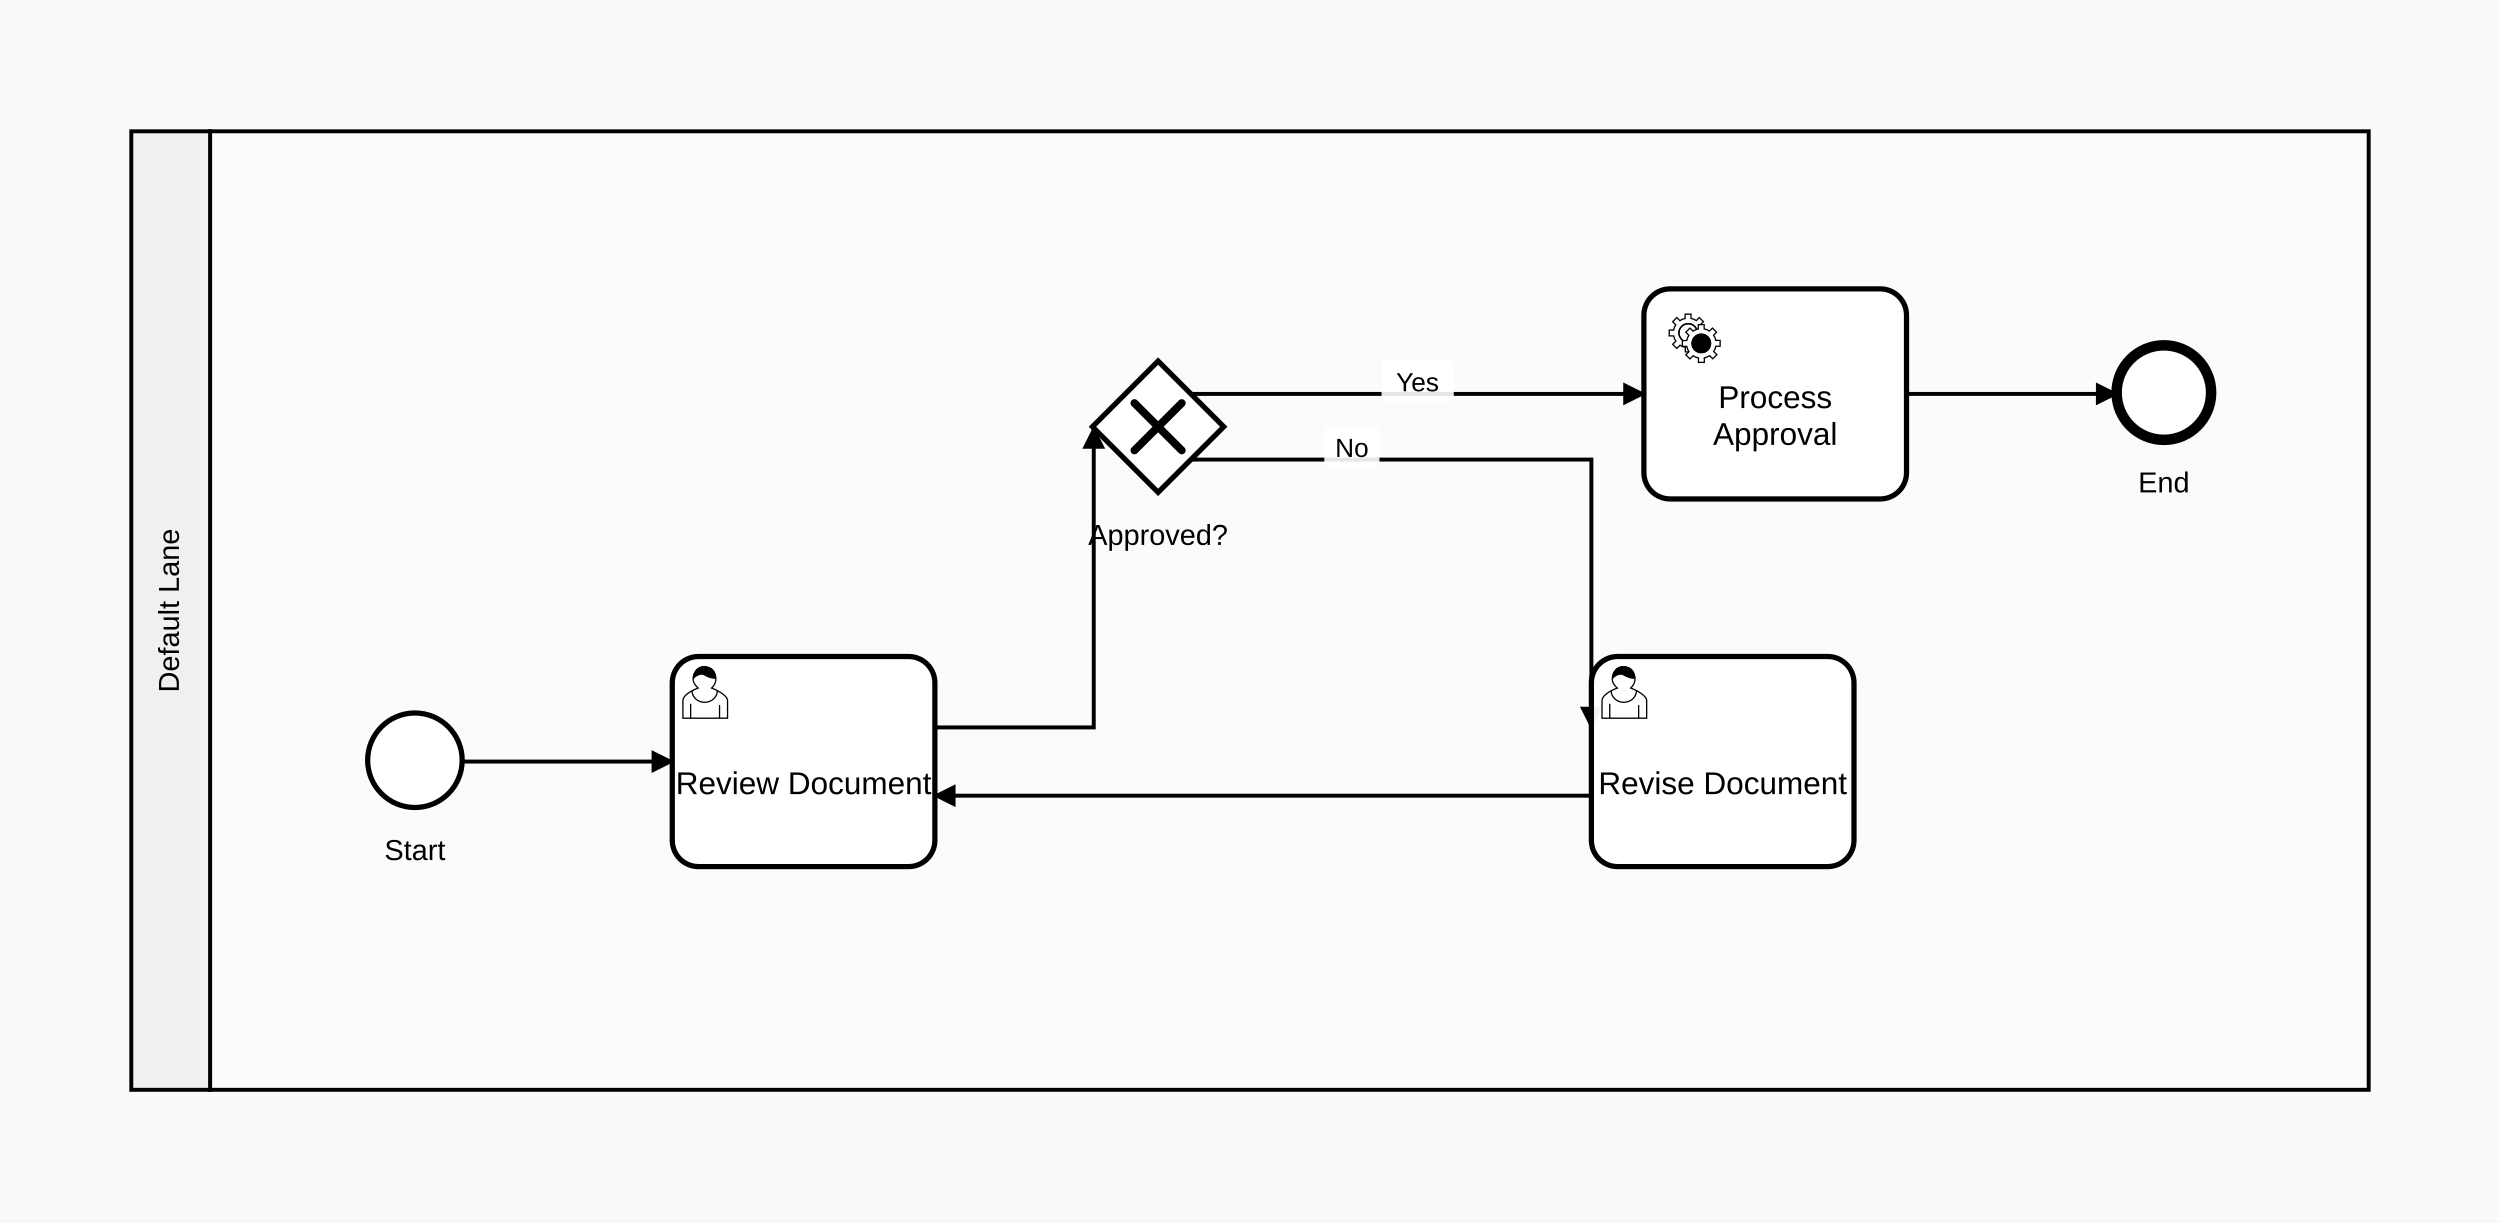
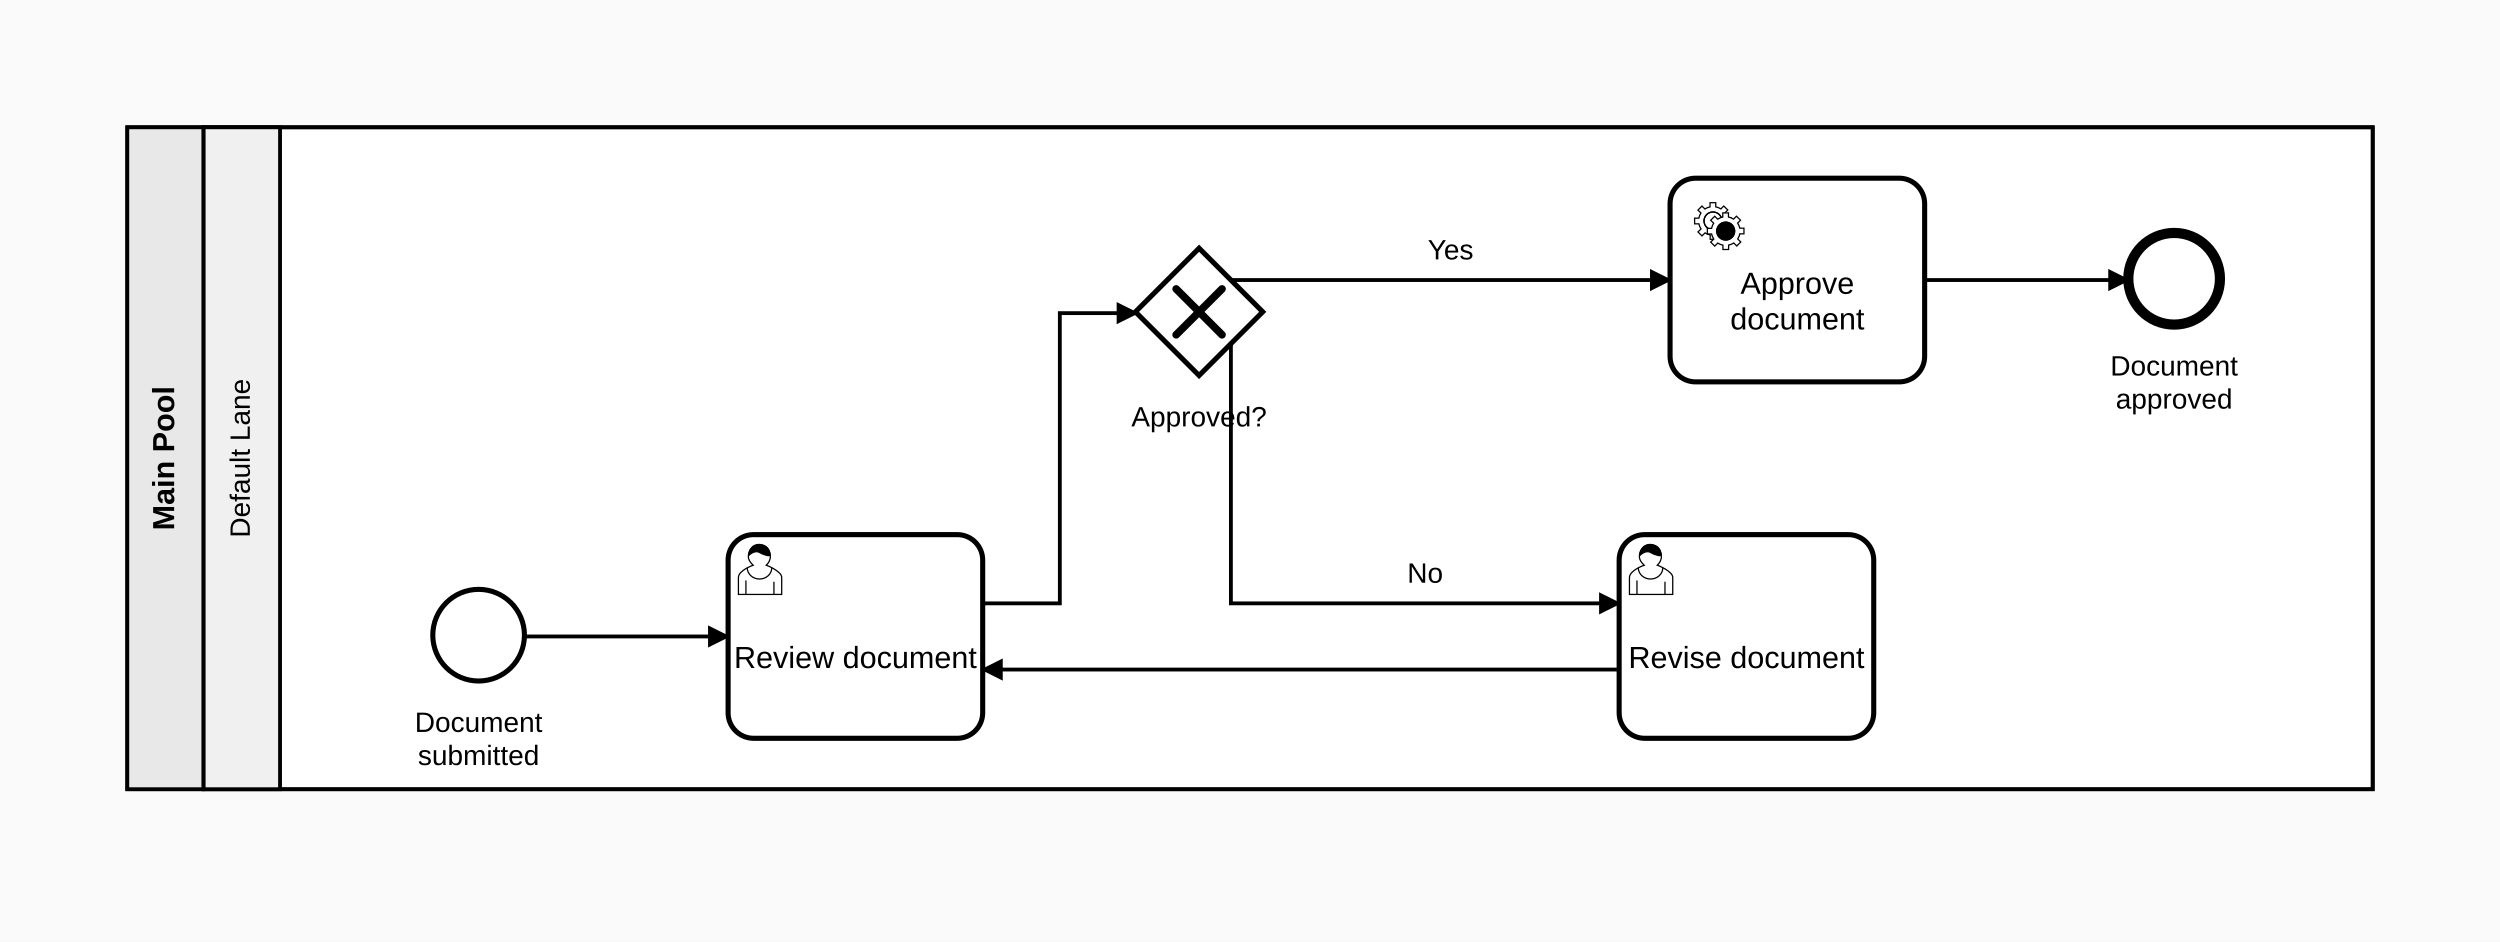
- <svg xmlns="http://www.w3.org/2000/svg" width="952" height="465" viewBox="0 0 952 465" font-family="Arial, sans-serif">
+ <svg xmlns="http://www.w3.org/2000/svg" width="982" height="370" viewBox="0 0 982 370" font-family="Arial, sans-serif">
  <defs>
    <marker id="seq-end" viewBox="0 0 20 20" refX="11" refY="10" markerWidth="10" markerHeight="10" orient="auto">
      <path d="M 1 5 L 11 10 L 1 15 Z" fill="#000000" stroke="#000000" stroke-width="1" />
    </marker>
    <marker id="seq-default-src" viewBox="0 0 20 20" refX="6" refY="10" markerWidth="10" markerHeight="10" orient="auto">
      <path d="M 6 3 L 10 17" stroke="#000000" stroke-width="1.5" />
    </marker>
    <marker id="seq-conditional-src" viewBox="0 0 20 20" refX="1" refY="10" markerWidth="12" markerHeight="12" orient="auto">
      <path d="M 1 10 L 8 6 L 15 10 L 8 14 Z" fill="#ffffff" stroke="#000000" stroke-width="1" />
    </marker>
    <marker id="msg-start" viewBox="0 0 20 20" refX="6" refY="6" markerWidth="20" markerHeight="20" orient="auto">
      <circle cx="6" cy="6" r="3.5" fill="#ffffff" stroke="#000000" stroke-width="1" />
    </marker>
    <marker id="msg-end" viewBox="0 0 20 20" refX="8.5" refY="5" markerWidth="20" markerHeight="20" orient="auto">
      <path d="m 1 5 l 0 -3 l 7 3 l -7 3 z" fill="#ffffff" stroke="#000000" stroke-width="1" stroke-linecap="butt" />
    </marker>
    <marker id="assoc-end" viewBox="0 0 20 20" refX="11" refY="10" markerWidth="10" markerHeight="10" orient="auto">
      <path d="M 1 5 L 11 10 L 1 15" fill="none" stroke="#000000" stroke-width="1.5" />
    </marker>
  </defs>
-   <rect width="952" height="465" fill="#fafafa" />
-   <rect x="80" y="50" width="822" height="365" fill="#ffffff" fill-opacity="0.25" stroke="#000000" stroke-width="1.5" />
-   <rect x="50" y="50" width="30" height="365" fill="#f0f0f0" stroke="#000000" stroke-width="1.5" />
-   <text x="65" y="232.5" text-anchor="middle" dominant-baseline="middle" font-size="11" fill="#000000" transform="rotate(-90,65,232.5)">Default Lane</text>
-   <path d="M 176 290 L 256 290" stroke="#000000" stroke-width="1.5" fill="none" marker-end="url(#seq-end)" />
-   <path d="M 356 277 L 416.5 277 L 416.5 163" stroke="#000000" stroke-width="1.5" fill="none" marker-end="url(#seq-end)" />
-   <path d="M 453.5 150 L 626 150" stroke="#000000" stroke-width="1.5" fill="none" marker-end="url(#seq-end)" />
-   <rect x="526.1" y="137" width="27.5" height="16" rx="2" fill="white" fill-opacity="0.9" />
-   <text x="539.8" y="149" text-anchor="middle" font-size="10" fill="#000000">Yes</text>
-   <path d="M 453.5 175 L 606 175 L 606 277" stroke="#000000" stroke-width="1.5" fill="none" marker-end="url(#seq-end)" />
-   <rect x="504.3" y="162" width="21" height="16" rx="2" fill="white" fill-opacity="0.9" />
-   <text x="514.8" y="174" text-anchor="middle" font-size="10" fill="#000000">No</text>
-   <path d="M 606 303 L 356 303" stroke="#000000" stroke-width="1.5" fill="none" marker-end="url(#seq-end)" />
-   <path d="M 726 150 L 806 150" stroke="#000000" stroke-width="1.5" fill="none" marker-end="url(#seq-end)" />
-   <circle cx="158" cy="289.5" r="18" fill="#ffffff" fill-opacity="0.95" stroke="#000000" stroke-width="2" />
-   <text x="158" y="327.5" text-anchor="middle" font-size="11" fill="#000000">Start</text>
-   <rect x="256" y="250" width="100" height="80" rx="10" ry="10" fill="#ffffff" fill-opacity="0.95" stroke="#000000" stroke-width="2" />
+   <rect width="982" height="370" fill="#fafafa" />
+   <rect x="50" y="50" width="882" height="260" fill="#ffffff" stroke="#000000" stroke-width="1.5" />
+   <rect x="50" y="50" width="30" height="260" fill="#e8e8e8" stroke="#000000" stroke-width="1.5" />
+   <text x="65" y="180" text-anchor="middle" dominant-baseline="middle" font-size="12" font-weight="bold" fill="#000000" transform="rotate(-90,65,180)">Main Pool</text>
+   <rect x="80" y="50" width="852" height="260" fill="#ffffff" fill-opacity="0.25" stroke="#000000" stroke-width="1.5" />
+   <rect x="80" y="50" width="30" height="260" fill="#f0f0f0" stroke="#000000" stroke-width="1.5" />
+   <text x="95" y="180" text-anchor="middle" dominant-baseline="middle" font-size="11" fill="#000000" transform="rotate(-90,95,180)">Default Lane</text>
+   <path d="M 206 250 L 286 250" stroke="#000000" stroke-width="1.5" fill="none" marker-end="url(#seq-end)" />
+   <path d="M 386 237 L 416.3 237 L 416.3 123 L 446.5 123" stroke="#000000" stroke-width="1.5" fill="none" marker-end="url(#seq-end)" />
+   <path d="M 483.5 110 L 656 110" stroke="#000000" stroke-width="1.5" fill="none" marker-end="url(#seq-end)" />
+   <text text-anchor="middle" font-size="11" fill="#000000">
+     <tspan x="569.8" y="101.9">Yes</tspan>
+   </text>
+   <path d="M 483.5 135 L 483.5 237 L 636 237" stroke="#000000" stroke-width="1.5" fill="none" marker-end="url(#seq-end)" />
+   <text text-anchor="middle" font-size="11" fill="#000000">
+     <tspan x="559.8" y="228.9">No</tspan>
+   </text>
+   <path d="M 636 263 L 386 263" stroke="#000000" stroke-width="1.5" fill="none" marker-end="url(#seq-end)" />
+   <path d="M 756 110 L 836 110" stroke="#000000" stroke-width="1.5" fill="none" marker-end="url(#seq-end)" />
+   <circle cx="188" cy="249.5" r="18" fill="#ffffff" fill-opacity="0.95" stroke="#000000" stroke-width="2" />
+   <text x="188" y="287.5" text-anchor="middle" font-size="11" fill="#000000">Document</text>
+   <text x="188" y="300.5" text-anchor="middle" font-size="11" fill="#000000">submitted</text>
+   <rect x="286" y="210" width="100" height="80" rx="10" ry="10" fill="#ffffff" fill-opacity="0.95" stroke="#000000" stroke-width="2" />
  <g>
-     <path d="m 271,262 c 0.909,-0.845 1.594,-2.049 1.594,-3.385 0,-2.554 -1.805,-4.622 -4.357,-4.622 -2.552,0 -4.288,2.068 -4.288,4.622 0,1.348 0.974,2.562 1.896,3.405 -0.529,0.187 -5.669,2.097 -5.794,4.756 v 6.718 h 17 v -6.718 c 0,-2.298 -5.528,-4.595 -6.051,-4.776 z m -8,6 l 0,5.5 m 11,0 l 0,-5" fill="#ffffff" stroke="#000000" stroke-width="0.5" />
-     <path d="m 273.162,263.009 c 0,2.447 -2.158,4.431 -4.821,4.431 -2.665,0 -4.822,-1.981 -4.822,-4.431" fill="none" stroke="#000000" stroke-width="0.5" />
-     <path d="m 264.1,258.2 c 0,0 2.251,-2.358 4.274,-1.177 2.024,1.181 4.221,1.537 4.124,0.965 -0.098,-0.57 -0.117,-3.791 -4.191,-4.136 -3.575,0.001 -4.208,3.367 -4.207,4.348 z" fill="#000000" stroke="#000000" stroke-width="0.5" />
+     <path d="m 301,222 c 0.909,-0.845 1.594,-2.049 1.594,-3.385 0,-2.554 -1.805,-4.622 -4.357,-4.622 -2.552,0 -4.288,2.068 -4.288,4.622 0,1.348 0.974,2.562 1.896,3.405 -0.529,0.187 -5.669,2.097 -5.794,4.756 v 6.718 h 17 v -6.718 c 0,-2.298 -5.528,-4.595 -6.051,-4.776 z m -8,6 l 0,5.5 m 11,0 l 0,-5" fill="#ffffff" stroke="#000000" stroke-width="0.5" />
+     <path d="m 303.162,223.009 c 0,2.447 -2.158,4.431 -4.821,4.431 -2.665,0 -4.822,-1.981 -4.822,-4.431" fill="none" stroke="#000000" stroke-width="0.5" />
+     <path d="m 294.1,218.2 c 0,0 2.251,-2.358 4.274,-1.177 2.024,1.181 4.221,1.537 4.124,0.965 -0.098,-0.57 -0.117,-3.791 -4.191,-4.136 -3.575,0.001 -4.208,3.367 -4.207,4.348 z" fill="#000000" stroke="#000000" stroke-width="0.5" />
  </g>
-   <text x="306" y="299" text-anchor="middle" dominant-baseline="middle" font-size="12" fill="#000000">Review Document</text>
-   <polygon points="441,137.5 466,162.5 441,187.5 416,162.5" fill="#ffffff" fill-opacity="0.95" stroke="#000000" stroke-width="2" />
-   <line x1="432" y1="153.5" x2="450" y2="171.5" stroke="#000000" stroke-width="3" stroke-linecap="round" />
-   <line x1="450" y1="153.5" x2="432" y2="171.5" stroke="#000000" stroke-width="3" stroke-linecap="round" />
-   <text x="441" y="207.5" text-anchor="middle" font-size="11" fill="#000000">Approved?</text>
-   <rect x="626" y="110" width="100" height="80" rx="10" ry="10" fill="#ffffff" fill-opacity="0.95" stroke="#000000" stroke-width="2" />
+   <text x="336" y="259" text-anchor="middle" dominant-baseline="middle" font-size="12" fill="#000000">Review document</text>
+   <polygon points="471,97.5 496,122.5 471,147.5 446,122.5" fill="#ffffff" fill-opacity="0.95" stroke="#000000" stroke-width="2" />
+   <line x1="462" y1="113.5" x2="480" y2="131.5" stroke="#000000" stroke-width="3" stroke-linecap="round" />
+   <line x1="480" y1="113.5" x2="462" y2="131.5" stroke="#000000" stroke-width="3" stroke-linecap="round" />
+   <text x="471" y="167.5" text-anchor="middle" font-size="11" fill="#000000">Approved?</text>
+   <rect x="656" y="70" width="100" height="80" rx="10" ry="10" fill="#ffffff" fill-opacity="0.95" stroke="#000000" stroke-width="2" />
  <g>
-     <path d="m 644,134 v -1.713 c 0.352,-0.071 0.704,-0.178 1.048,-0.321 0.344,-0.145 0.666,-0.321 0.966,-0.521 l 1.194,1.18 1.567,-1.577 -1.195,-1.18 c 0.403,-0.614 0.683,-1.299 0.825,-2.018 l 1.622,-0.01 v -2.22 l -1.637,0.01 c -0.073,-0.352 -0.178,-0.7 -0.324,-1.044 -0.145,-0.344 -0.321,-0.664 -0.523,-0.962 l 1.131,-1.136 -1.583,-1.563 -1.13,1.136 c -0.614,-0.401 -1.303,-0.681 -2.023,-0.822 l 0.009,-1.619 h -2.241 l 0.004,1.631 c -0.354,0.074 -0.705,0.18 -1.05,0.324 -0.344,0.144 -0.665,0.321 -0.964,0.52 l -1.17,-1.158 -1.567,1.579 1.168,1.157 c -0.403,0.613 -0.683,1.298 -0.825,2.017 l -1.659,0.003 v 2.222 l 1.672,-0.006 c 0.073,0.351 0.18,0.702 0.324,1.045 0.145,0.344 0.321,0.664 0.523,0.961 l -1.199,1.197 1.584,1.56 1.196,-1.193 c 0.614,0.403 1.303,0.682 2.023,0.823 l 0.001,1.699 h 2.227 z m 0.221,-3.996 c -1.789,0.75 -3.858,-0.093 -4.61,-1.874 -0.752,-1.783 0.091,-3.846 1.88,-4.596 1.788,-0.749 3.857,0.093 4.609,1.874 0.752,1.782 -0.091,3.846 -1.879,4.596 z" fill="#ffffff" stroke="#000000" stroke-width="0.5" />
-     <path d="m 644.221,130.004 c -1.789,0.75 -3.858,-0.093 -4.61,-1.874 -0.752,-1.783 0.091,-3.846 1.88,-4.596 1.788,-0.749 3.857,0.093 4.609,1.874 0.752,1.782 -0.091,3.846 -1.879,4.596 z" fill="none" stroke="#000000" stroke-width="0.5" />
-     <path d="m 649,138 v -1.713 c 0.352,-0.071 0.704,-0.178 1.048,-0.321 0.344,-0.145 0.666,-0.321 0.966,-0.521 l 1.194,1.18 1.567,-1.577 -1.195,-1.18 c 0.403,-0.614 0.683,-1.299 0.825,-2.018 l 1.622,-0.01 v -2.22 l -1.637,0.01 c -0.073,-0.352 -0.178,-0.7 -0.324,-1.044 -0.145,-0.344 -0.321,-0.664 -0.523,-0.962 l 1.131,-1.136 -1.583,-1.563 -1.13,1.136 c -0.614,-0.401 -1.303,-0.681 -2.023,-0.822 l 0.009,-1.619 h -2.241 l 0.004,1.631 c -0.354,0.074 -0.705,0.18 -1.05,0.324 -0.344,0.144 -0.665,0.321 -0.964,0.52 l -1.17,-1.158 -1.567,1.579 1.168,1.157 c -0.403,0.613 -0.683,1.298 -0.825,2.017 l -1.659,0.003 v 2.222 l 1.672,-0.006 c 0.073,0.351 0.18,0.702 0.324,1.045 0.145,0.344 0.321,0.664 0.523,0.961 l -1.199,1.197 1.584,1.56 1.196,-1.193 c 0.614,0.403 1.303,0.682 2.023,0.823 l 0.001,1.699 h 2.227 z m 0.221,-3.996 c -1.789,0.75 -3.858,-0.093 -4.61,-1.874 -0.752,-1.783 0.091,-3.846 1.88,-4.596 1.788,-0.749 3.857,0.093 4.609,1.874 0.752,1.782 -0.091,3.846 -1.879,4.596 z" fill="#ffffff" stroke="#000000" stroke-width="0.5" />
-     <path d="m 649.221,134.004 c -1.789,0.75 -3.858,-0.093 -4.61,-1.874 -0.752,-1.783 0.091,-3.846 1.88,-4.596 1.788,-0.749 3.857,0.093 4.609,1.874 0.752,1.782 -0.091,3.846 -1.879,4.596 z" fill="#000000" stroke="#000000" stroke-width="0.5" />
+     <path d="m 674,94 v -1.713 c 0.352,-0.071 0.704,-0.178 1.048,-0.321 0.344,-0.145 0.666,-0.321 0.966,-0.521 l 1.194,1.18 1.567,-1.577 -1.195,-1.18 c 0.403,-0.614 0.683,-1.299 0.825,-2.018 l 1.622,-0.01 v -2.22 l -1.637,0.01 c -0.073,-0.352 -0.178,-0.7 -0.324,-1.044 -0.145,-0.344 -0.321,-0.664 -0.523,-0.962 l 1.131,-1.136 -1.583,-1.563 -1.13,1.136 c -0.614,-0.401 -1.303,-0.681 -2.023,-0.822 l 0.009,-1.619 h -2.241 l 0.004,1.631 c -0.354,0.074 -0.705,0.18 -1.05,0.324 -0.344,0.144 -0.665,0.321 -0.964,0.52 l -1.17,-1.158 -1.567,1.579 1.168,1.157 c -0.403,0.613 -0.683,1.298 -0.825,2.017 l -1.659,0.003 v 2.222 l 1.672,-0.006 c 0.073,0.351 0.18,0.702 0.324,1.045 0.145,0.344 0.321,0.664 0.523,0.961 l -1.199,1.197 1.584,1.56 1.196,-1.193 c 0.614,0.403 1.303,0.682 2.023,0.823 l 0.001,1.699 h 2.227 z m 0.221,-3.996 c -1.789,0.75 -3.858,-0.093 -4.61,-1.874 -0.752,-1.783 0.091,-3.846 1.88,-4.596 1.788,-0.749 3.857,0.093 4.609,1.874 0.752,1.782 -0.091,3.846 -1.879,4.596 z" fill="#ffffff" stroke="#000000" stroke-width="0.5" />
+     <path d="m 674.221,90.004 c -1.789,0.75 -3.858,-0.093 -4.61,-1.874 -0.752,-1.783 0.091,-3.846 1.88,-4.596 1.788,-0.749 3.857,0.093 4.609,1.874 0.752,1.782 -0.091,3.846 -1.879,4.596 z" fill="none" stroke="#000000" stroke-width="0.5" />
+     <path d="m 679,98 v -1.713 c 0.352,-0.071 0.704,-0.178 1.048,-0.321 0.344,-0.145 0.666,-0.321 0.966,-0.521 l 1.194,1.18 1.567,-1.577 -1.195,-1.18 c 0.403,-0.614 0.683,-1.299 0.825,-2.018 l 1.622,-0.01 v -2.22 l -1.637,0.01 c -0.073,-0.352 -0.178,-0.7 -0.324,-1.044 -0.145,-0.344 -0.321,-0.664 -0.523,-0.962 l 1.131,-1.136 -1.583,-1.563 -1.13,1.136 c -0.614,-0.401 -1.303,-0.681 -2.023,-0.822 l 0.009,-1.619 h -2.241 l 0.004,1.631 c -0.354,0.074 -0.705,0.18 -1.05,0.324 -0.344,0.144 -0.665,0.321 -0.964,0.52 l -1.17,-1.158 -1.567,1.579 1.168,1.157 c -0.403,0.613 -0.683,1.298 -0.825,2.017 l -1.659,0.003 v 2.222 l 1.672,-0.006 c 0.073,0.351 0.18,0.702 0.324,1.045 0.145,0.344 0.321,0.664 0.523,0.961 l -1.199,1.197 1.584,1.56 1.196,-1.193 c 0.614,0.403 1.303,0.682 2.023,0.823 l 0.001,1.699 h 2.227 z m 0.221,-3.996 c -1.789,0.75 -3.858,-0.093 -4.61,-1.874 -0.752,-1.783 0.091,-3.846 1.88,-4.596 1.788,-0.749 3.857,0.093 4.609,1.874 0.752,1.782 -0.091,3.846 -1.879,4.596 z" fill="#ffffff" stroke="#000000" stroke-width="0.5" />
+     <path d="m 679.221,94.004 c -1.789,0.75 -3.858,-0.093 -4.61,-1.874 -0.752,-1.783 0.091,-3.846 1.88,-4.596 1.788,-0.749 3.857,0.093 4.609,1.874 0.752,1.782 -0.091,3.846 -1.879,4.596 z" fill="#000000" stroke="#000000" stroke-width="0.5" />
  </g>
-   <text x="676" y="152" text-anchor="middle" dominant-baseline="middle" font-size="12" fill="#000000">Process</text>
-   <text x="676" y="166" text-anchor="middle" dominant-baseline="middle" font-size="12" fill="#000000">Approval</text>
-   <rect x="606" y="250" width="100" height="80" rx="10" ry="10" fill="#ffffff" fill-opacity="0.95" stroke="#000000" stroke-width="2" />
+   <text x="706" y="112" text-anchor="middle" dominant-baseline="middle" font-size="12" fill="#000000">Approve</text>
+   <text x="706" y="126" text-anchor="middle" dominant-baseline="middle" font-size="12" fill="#000000">document</text>
+   <rect x="636" y="210" width="100" height="80" rx="10" ry="10" fill="#ffffff" fill-opacity="0.95" stroke="#000000" stroke-width="2" />
  <g>
-     <path d="m 621,262 c 0.909,-0.845 1.594,-2.049 1.594,-3.385 0,-2.554 -1.805,-4.622 -4.357,-4.622 -2.552,0 -4.288,2.068 -4.288,4.622 0,1.348 0.974,2.562 1.896,3.405 -0.529,0.187 -5.669,2.097 -5.794,4.756 v 6.718 h 17 v -6.718 c 0,-2.298 -5.528,-4.595 -6.051,-4.776 z m -8,6 l 0,5.5 m 11,0 l 0,-5" fill="#ffffff" stroke="#000000" stroke-width="0.5" />
-     <path d="m 623.162,263.009 c 0,2.447 -2.158,4.431 -4.821,4.431 -2.665,0 -4.822,-1.981 -4.822,-4.431" fill="none" stroke="#000000" stroke-width="0.5" />
-     <path d="m 614.1,258.2 c 0,0 2.251,-2.358 4.274,-1.177 2.024,1.181 4.221,1.537 4.124,0.965 -0.098,-0.57 -0.117,-3.791 -4.191,-4.136 -3.575,0.001 -4.208,3.367 -4.207,4.348 z" fill="#000000" stroke="#000000" stroke-width="0.5" />
+     <path d="m 651,222 c 0.909,-0.845 1.594,-2.049 1.594,-3.385 0,-2.554 -1.805,-4.622 -4.357,-4.622 -2.552,0 -4.288,2.068 -4.288,4.622 0,1.348 0.974,2.562 1.896,3.405 -0.529,0.187 -5.669,2.097 -5.794,4.756 v 6.718 h 17 v -6.718 c 0,-2.298 -5.528,-4.595 -6.051,-4.776 z m -8,6 l 0,5.5 m 11,0 l 0,-5" fill="#ffffff" stroke="#000000" stroke-width="0.5" />
+     <path d="m 653.162,223.009 c 0,2.447 -2.158,4.431 -4.821,4.431 -2.665,0 -4.822,-1.981 -4.822,-4.431" fill="none" stroke="#000000" stroke-width="0.5" />
+     <path d="m 644.1,218.2 c 0,0 2.251,-2.358 4.274,-1.177 2.024,1.181 4.221,1.537 4.124,0.965 -0.098,-0.57 -0.117,-3.791 -4.191,-4.136 -3.575,0.001 -4.208,3.367 -4.207,4.348 z" fill="#000000" stroke="#000000" stroke-width="0.5" />
  </g>
-   <text x="656" y="299" text-anchor="middle" dominant-baseline="middle" font-size="12" fill="#000000">Revise Document</text>
-   <circle cx="824" cy="149.5" r="18" fill="#ffffff" fill-opacity="0.95" stroke="#000000" stroke-width="4" />
-   <text x="824" y="187.5" text-anchor="middle" font-size="11" fill="#000000">End</text>
+   <text x="686" y="259" text-anchor="middle" dominant-baseline="middle" font-size="12" fill="#000000">Revise document</text>
+   <circle cx="854" cy="109.5" r="18" fill="#ffffff" fill-opacity="0.95" stroke="#000000" stroke-width="4" />
+   <text x="854" y="147.5" text-anchor="middle" font-size="11" fill="#000000">Document</text>
+   <text x="854" y="160.5" text-anchor="middle" font-size="11" fill="#000000">approved</text>
</svg>
